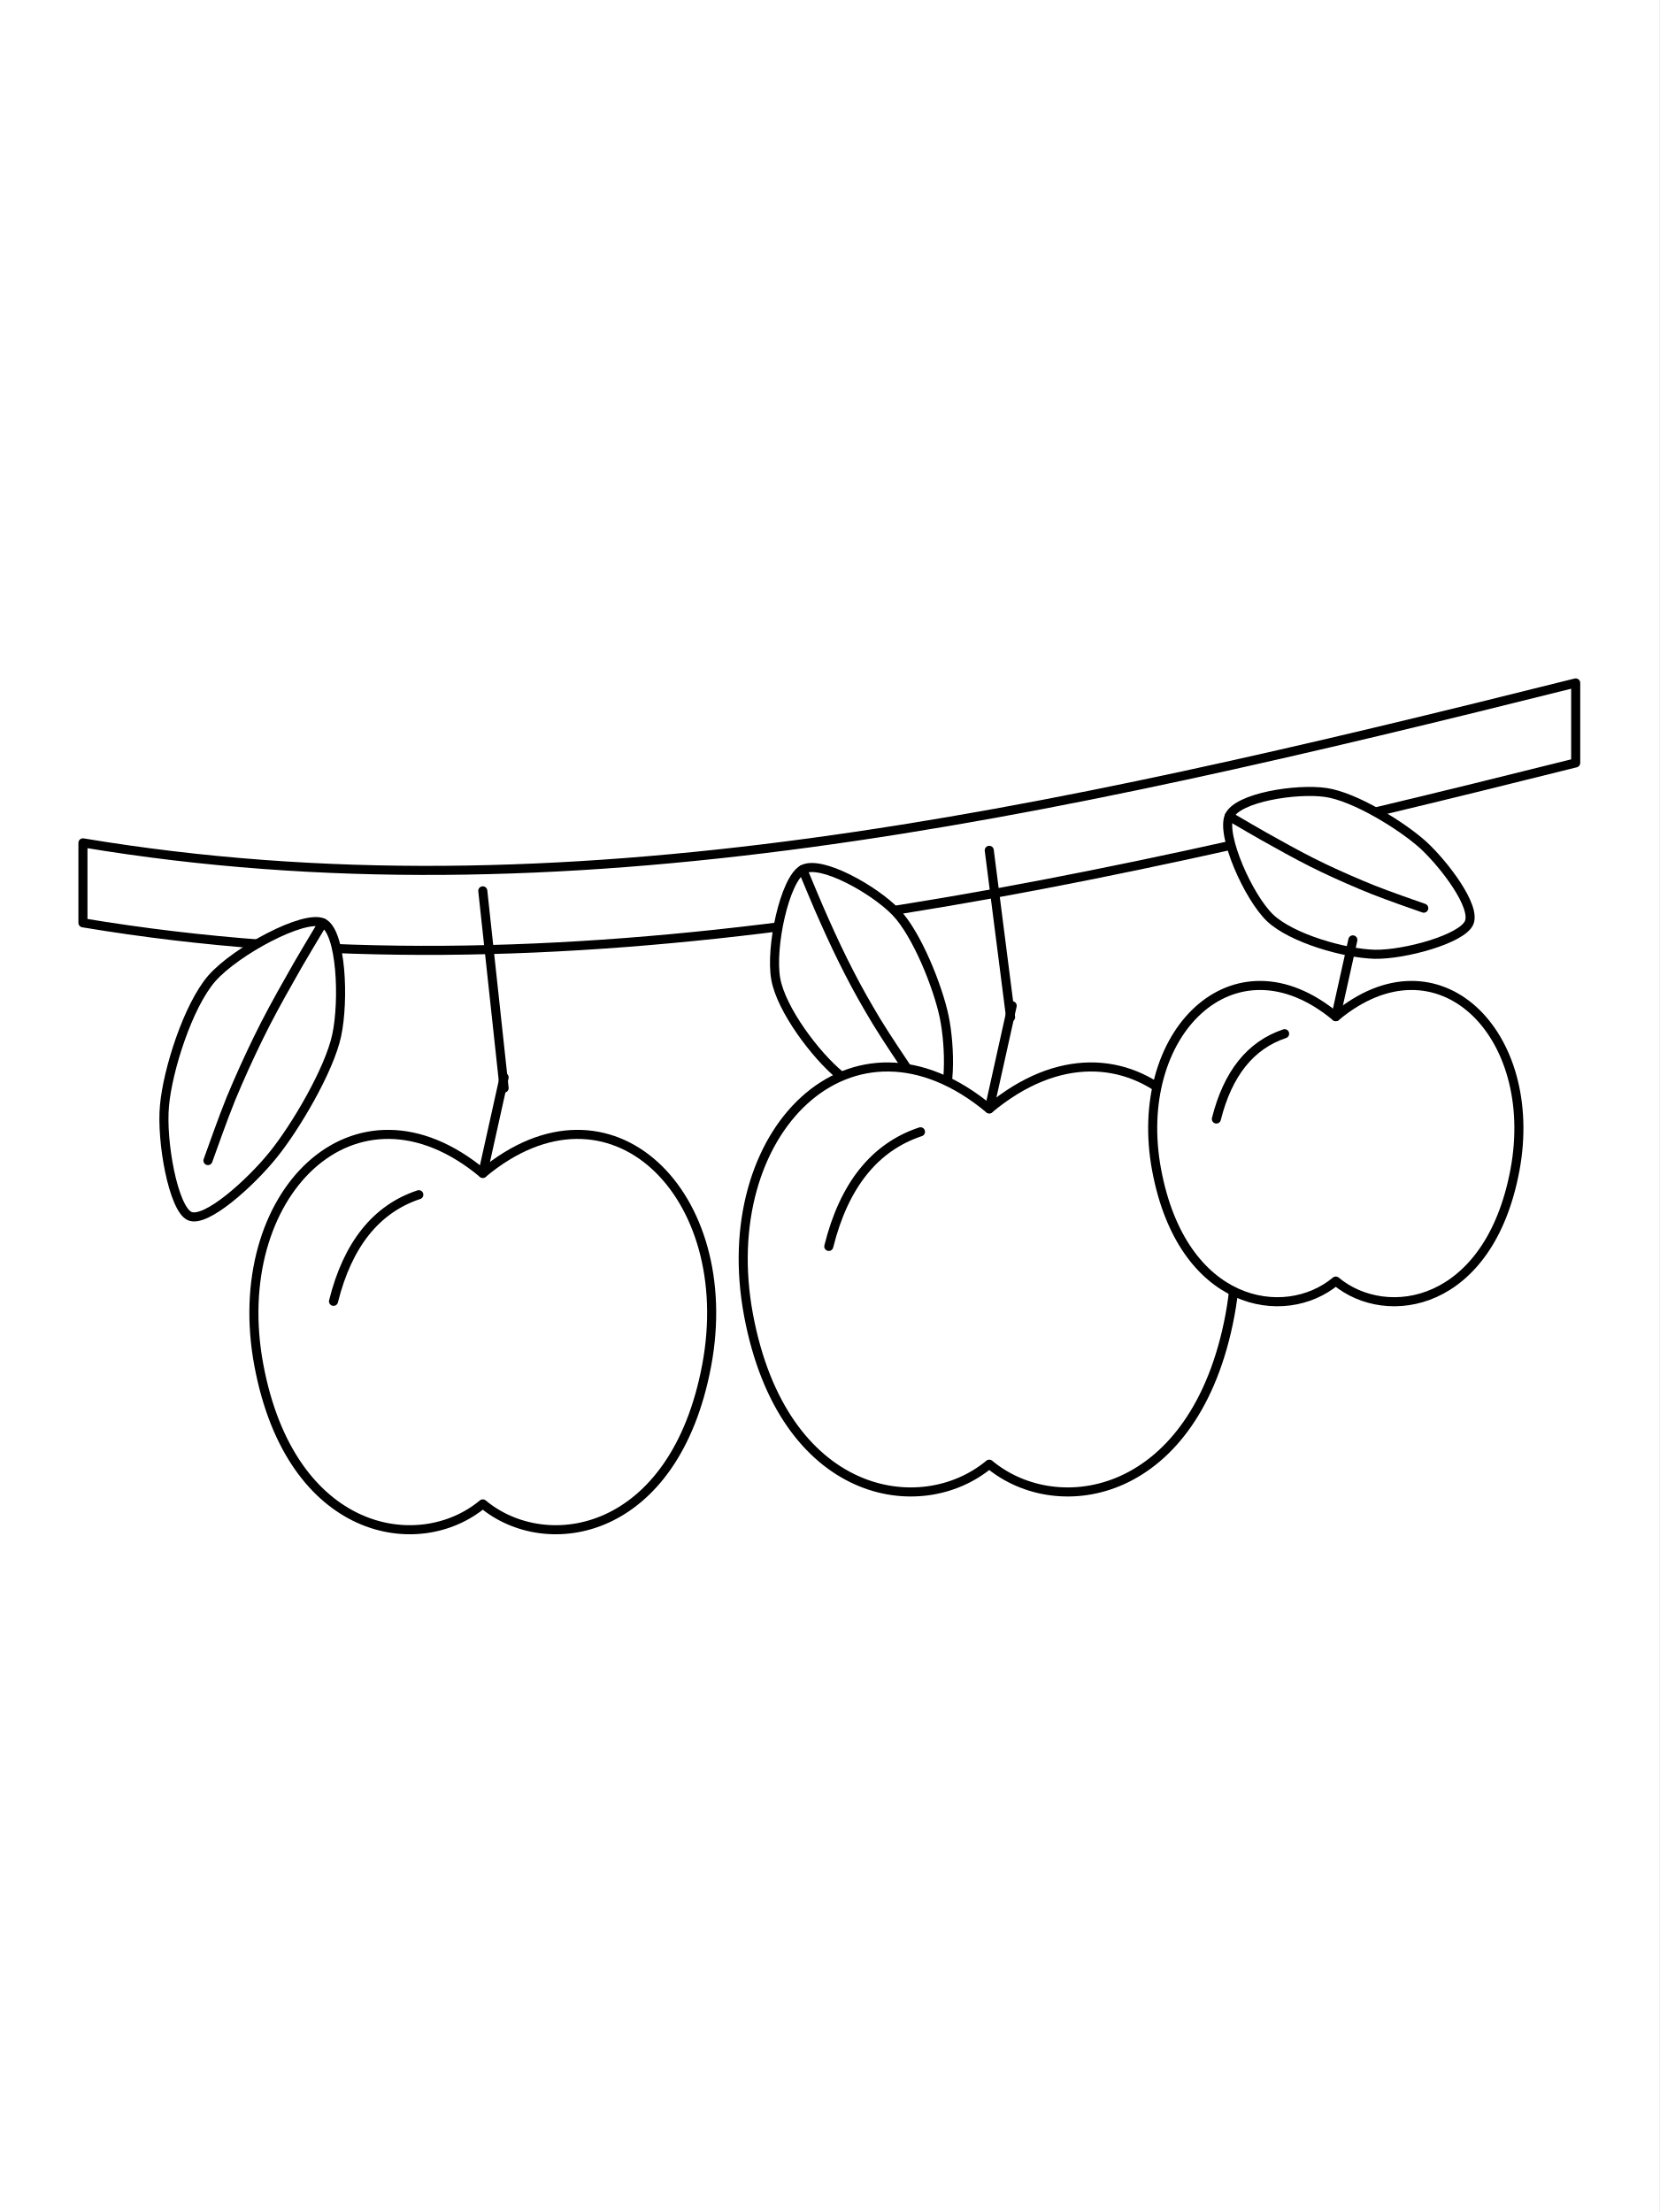
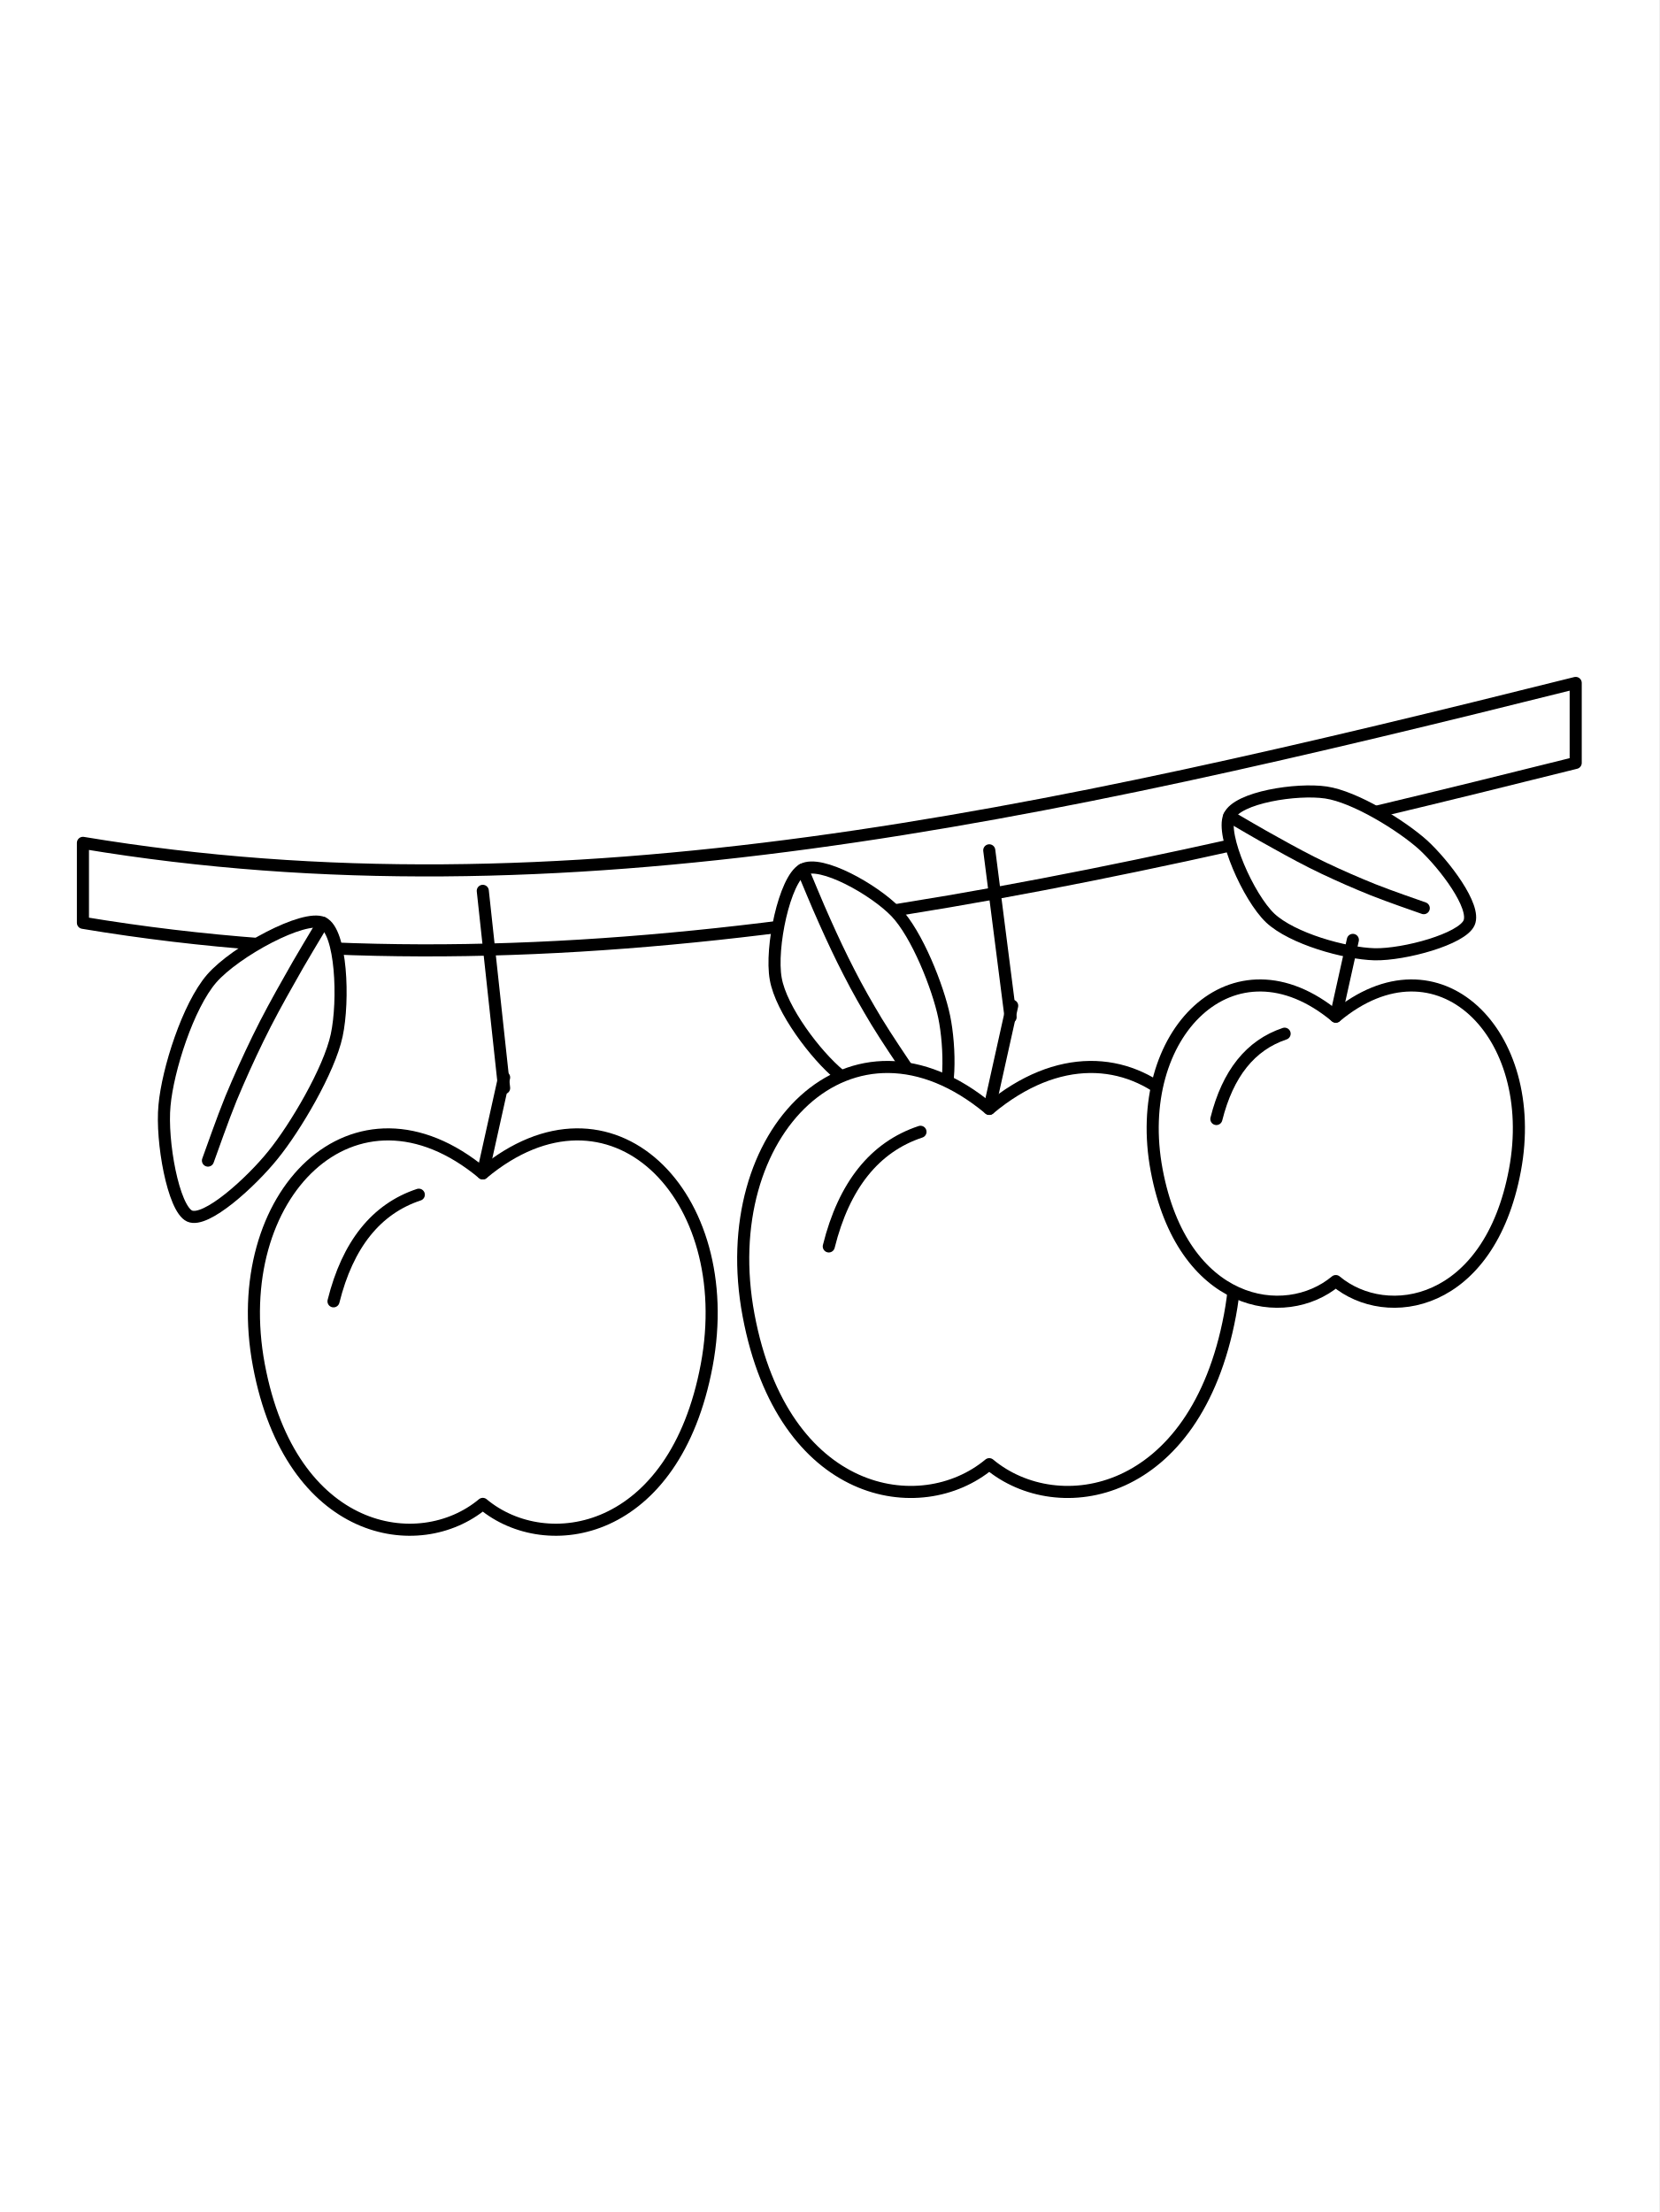
<svg xmlns="http://www.w3.org/2000/svg" version="1.1" viewBox="0 0 600 800" width="5.715in" height="7.62in" role="img" aria-label="Apples on the Branch, a picture to color">
  <rect width="600" height="800" fill="#fff" />
-   <g transform="translate(10.714 189.153) scale(0.964)" fill="#fff" data-bw="white" stroke="#000" stroke-width="3.402" stroke-linecap="round" stroke-linejoin="round">
+   <g transform="translate(10.714 189.153) scale(0.964)" fill="#fff" data-bw="white" stroke="#000" stroke-width="4.536" stroke-linecap="round" stroke-linejoin="round">
    <path d="M20 120 C200 150 380 110 580 60 L580 90 C380 140 200 180 20 150 Z" />
    <path fill="none" d="M170 138 L178 212" />
    <path fill="none" d="M360 122.8 L368 185.4" />
    <path fill="none" d="M490 112.4 L498 159.6" />
    <path d="M110 150 C103 146.8 77.3 160.6 68.3 170.9 C59.4 181.2 51.8 205.2 50.6 218.5 C49.3 231.9 53.9 257.2 60 260 C66.1 262.8 83.1 247.3 91.3 237.1 C99.6 226.9 112.4 205.3 115.2 192.2 C118 179.1 117 153.2 110 150 Z" />
-     <path fill="none" stroke-width="3.402" d="M110 150 C107.9 153.6 101.4 164.2 97.4 171.5 C93.3 178.7 89.3 186 85.7 193.4 C82.1 200.8 78.7 208.3 75.5 216 C72.4 223.6 68.3 235.4 66.9 239.2" />
+     <path fill="none" stroke-width="4.536" d="M110 150 C107.9 153.6 101.4 164.2 97.4 171.5 C93.3 178.7 89.3 186 85.7 193.4 C82.1 200.8 78.7 208.3 75.5 216 C72.4 223.6 68.3 235.4 66.9 239.2" />
    <path d="M290 130 C283.2 133.8 277.8 159.4 279.9 171 C281.9 182.5 294.9 199.7 303.9 207.1 C312.9 214.4 334.1 223.3 340 220 C345.9 216.7 345.4 196.4 343.1 185.3 C340.8 174.2 332.9 154.2 324.9 145.9 C316.9 137.6 296.8 126.2 290 130 Z" />
-     <path fill="none" stroke-width="3.402" d="M290 130 C291.4 133.3 295.4 143.1 298.3 149.5 C301.2 156 304.2 162.4 307.4 168.6 C310.6 174.9 314.1 181 317.7 187 C321.4 193.1 327.3 201.8 329.3 204.8" />
+     <path fill="none" stroke-width="4.536" d="M290 130 C291.4 133.3 295.4 143.1 298.3 149.5 C301.2 156 304.2 162.4 307.4 168.6 C310.6 174.9 314.1 181 317.7 187 C321.4 193.1 327.3 201.8 329.3 204.8" />
    <path d="M450 110 C446.9 117.1 457.2 140.4 465.4 148.2 C473.6 155.9 493.4 161.5 504.6 161.8 C515.8 162 537.3 156.1 540 150 C542.7 143.9 530.8 128.2 522.8 120.8 C514.7 113.5 497.2 102.7 486.3 101.1 C475.4 99.5 453.1 102.9 450 110 Z" />
-     <path fill="none" stroke-width="3.402" d="M450 110 C452.9 111.7 461.7 116.9 467.6 120.1 C473.5 123.4 479.4 126.6 485.5 129.5 C491.6 132.4 497.8 135.1 504 137.6 C510.3 140.1 519.9 143.4 523 144.5" />
+     <path fill="none" stroke-width="4.536" d="M450 110 C452.9 111.7 461.7 116.9 467.6 120.1 C473.5 123.4 479.4 126.6 485.5 129.5 C491.6 132.4 497.8 135.1 504 137.6 C510.3 140.1 519.9 143.4 523 144.5" />
    <path d="M170 244 C122 204 74 252 86 316 C98 380 146 388 170 368 C194 388 242 380 254 316 C266 252 218 204 170 244 Z" />
    <path fill="none" d="M170 244 L178 208" />
-     <path fill="none" stroke-width="3.402" d="M114 292 C119.3 270.7 130 257.3 146 252" />
+     <path fill="none" stroke-width="4.536" d="M114 292 C119.3 270.7 130 257.3 146 252" />
    <path d="M360 219.8 C308.4 176.8 256.8 228.4 269.7 297.2 C282.6 366 334.2 374.6 360 353.1 C385.8 374.6 437.4 366 450.3 297.2 C463.2 228.4 411.6 176.8 360 219.8 Z" />
    <path fill="none" d="M360 219.8 L368.6 181.1" />
-     <path fill="none" stroke-width="3.402" d="M299.8 271.4 C305.5 248.5 317 234.1 334.2 228.4" />
+     <path fill="none" stroke-width="4.536" d="M299.8 271.4 C305.5 248.5 317 234.1 334.2 228.4" />
    <path d="M490 185.2 C451.6 153.2 413.2 191.6 422.8 242.8 C432.4 294 470.8 300.4 490 284.4 C509.2 300.4 547.6 294 557.2 242.8 C566.8 191.6 528.4 153.2 490 185.2 Z" />
    <path fill="none" d="M490 185.2 L496.4 156.4" />
-     <path fill="none" stroke-width="3.402" d="M445.2 223.6 C449.5 206.5 458 195.9 470.8 191.6" />
+     <path fill="none" stroke-width="4.536" d="M445.2 223.6 C449.5 206.5 458 195.9 470.8 191.6" />
  </g>
</svg>
